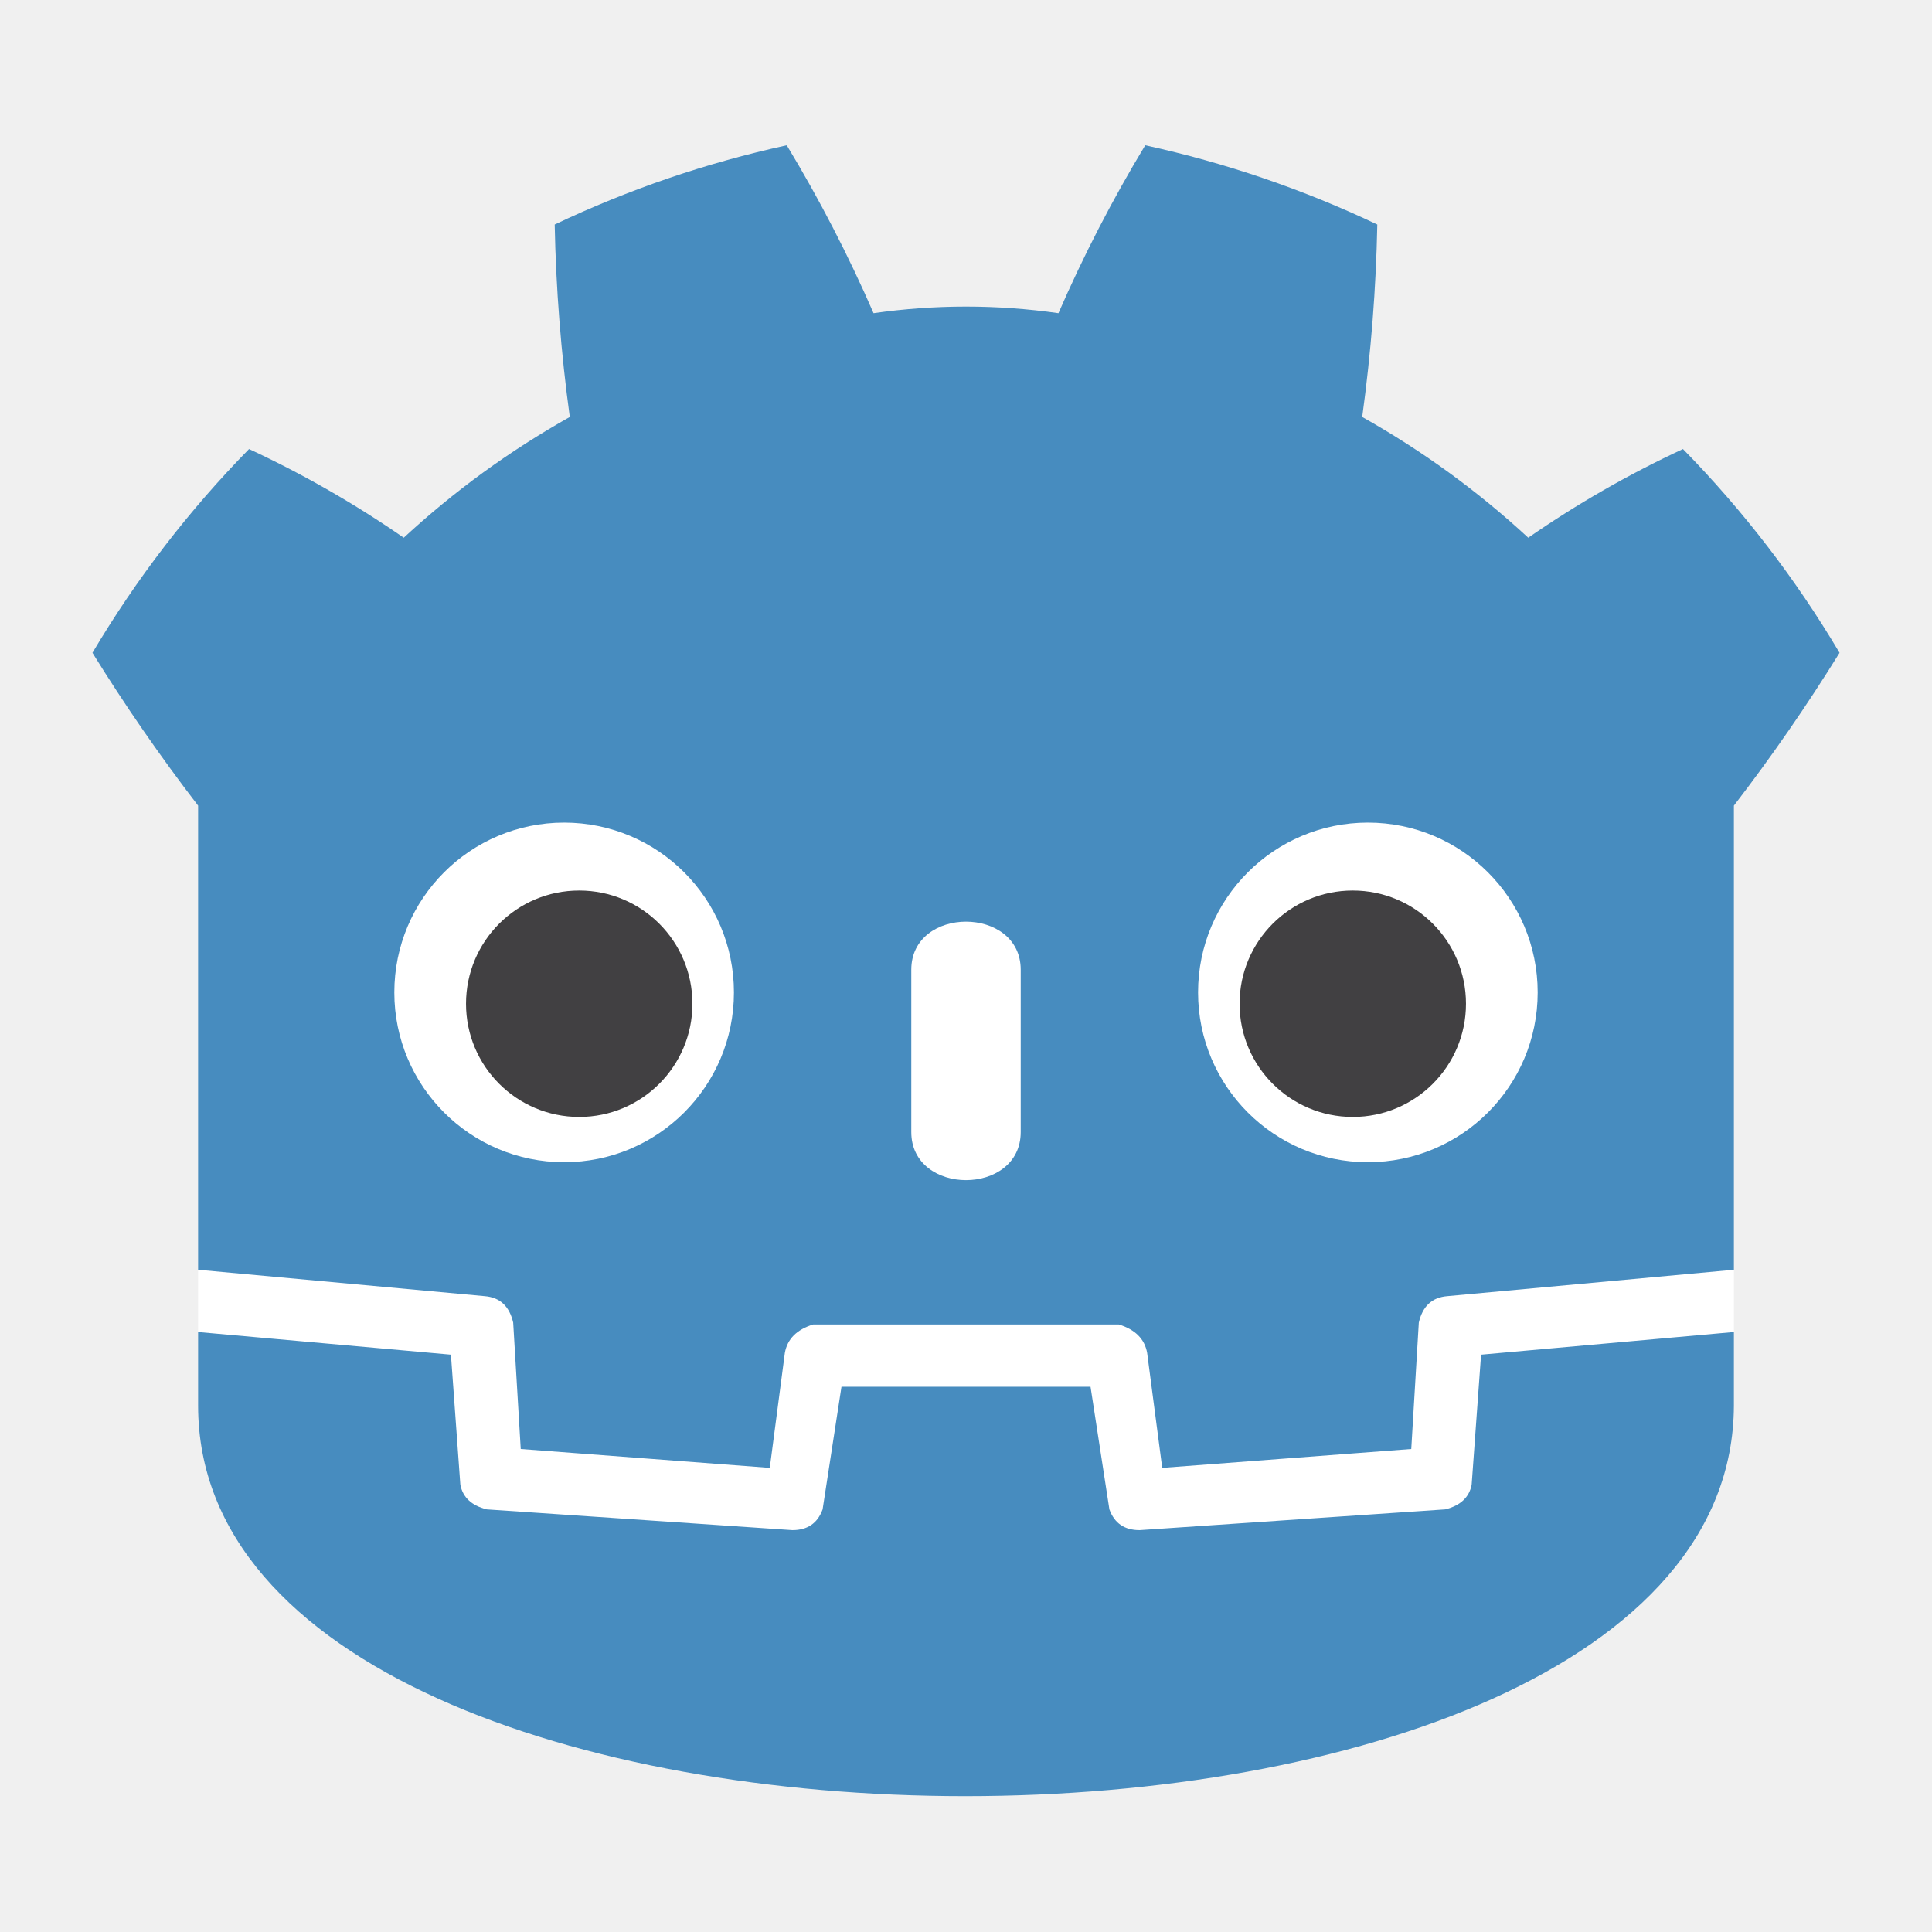
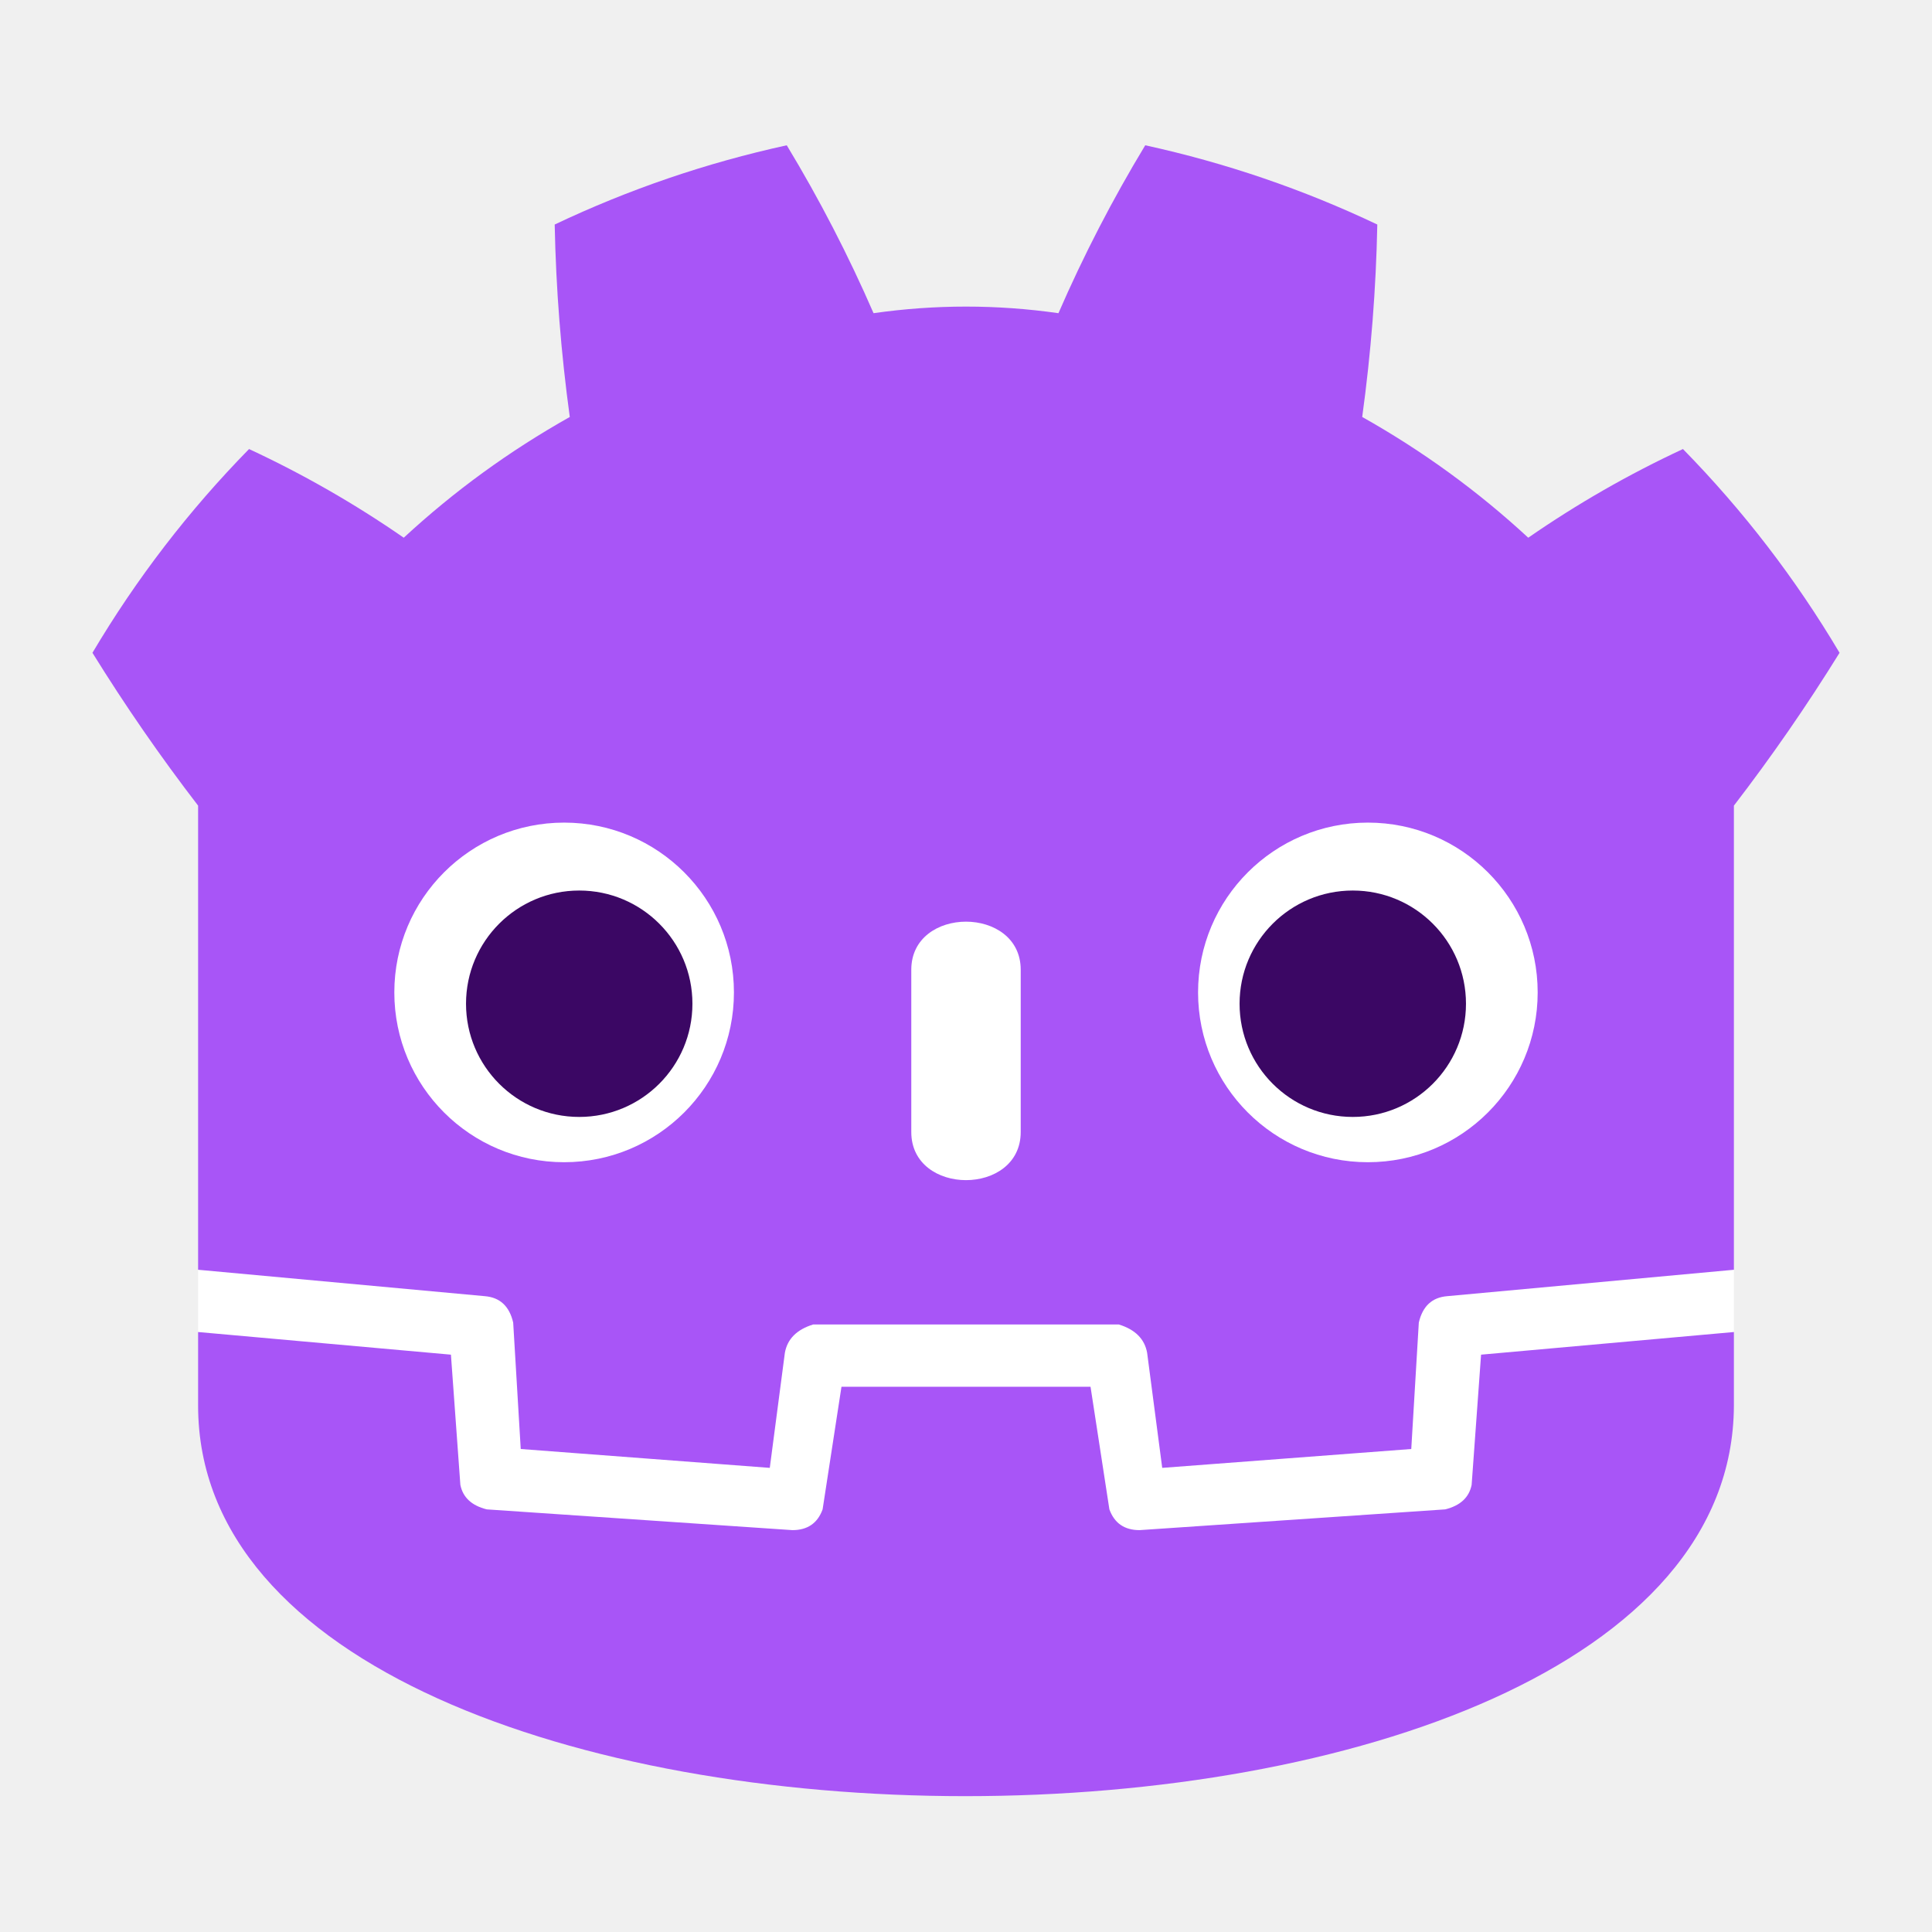
<svg xmlns="http://www.w3.org/2000/svg" width="1024" height="1024">
  <g fill="#fff">
    <path d="M105 673v33q407 354 814 0v-33z" />
-     <path fill="#478cbf" d="m105 673 152 14q12 1 15 14l4 67 132 10 8-61q2-11 15-15h162q13 4 15 15l8 61 132-10 4-67q3-13 15-14l152-14V427q30-39 56-81-35-59-83-108-43 20-82 47-40-37-88-64 7-51 8-102-59-28-123-42-26 43-46 89-49-7-98 0-20-46-46-89-64 14-123 42 1 51 8 102-48 27-88 64-39-27-82-47-48 49-83 108 26 42 56 81zm0 33v39c0 276 813 276 814 0v-39l-134 12-5 69q-2 10-14 13l-162 11q-12 0-16-11l-10-65H446l-10 65q-4 11-16 11l-162-11q-12-3-14-13l-5-69z" />
+     <path fill="#a855f7" d="m105 673 152 14q12 1 15 14l4 67 132 10 8-61q2-11 15-15h162q13 4 15 15l8 61 132-10 4-67q3-13 15-14l152-14V427q30-39 56-81-35-59-83-108-43 20-82 47-40-37-88-64 7-51 8-102-59-28-123-42-26 43-46 89-49-7-98 0-20-46-46-89-64 14-123 42 1 51 8 102-48 27-88 64-39-27-82-47-48 49-83 108 26 42 56 81zm0 33v39c0 276 813 276 814 0v-39l-134 12-5 69q-2 10-14 13l-162 11q-12 0-16-11l-10-65H446l-10 65q-4 11-16 11l-162-11q-12-3-14-13l-5-69z" />
    <path d="M483 600c0 34 58 34 58 0v-86c0-34-58-34-58 0z" />
    <circle cx="725" cy="526" r="90" />
    <circle cx="299" cy="526" r="90" />
  </g>
-   <g fill="#414042">
+   <g fill="#3b0764">
    <circle cx="307" cy="532" r="60" />
    <circle cx="717" cy="532" r="60" />
  </g>
</svg>
